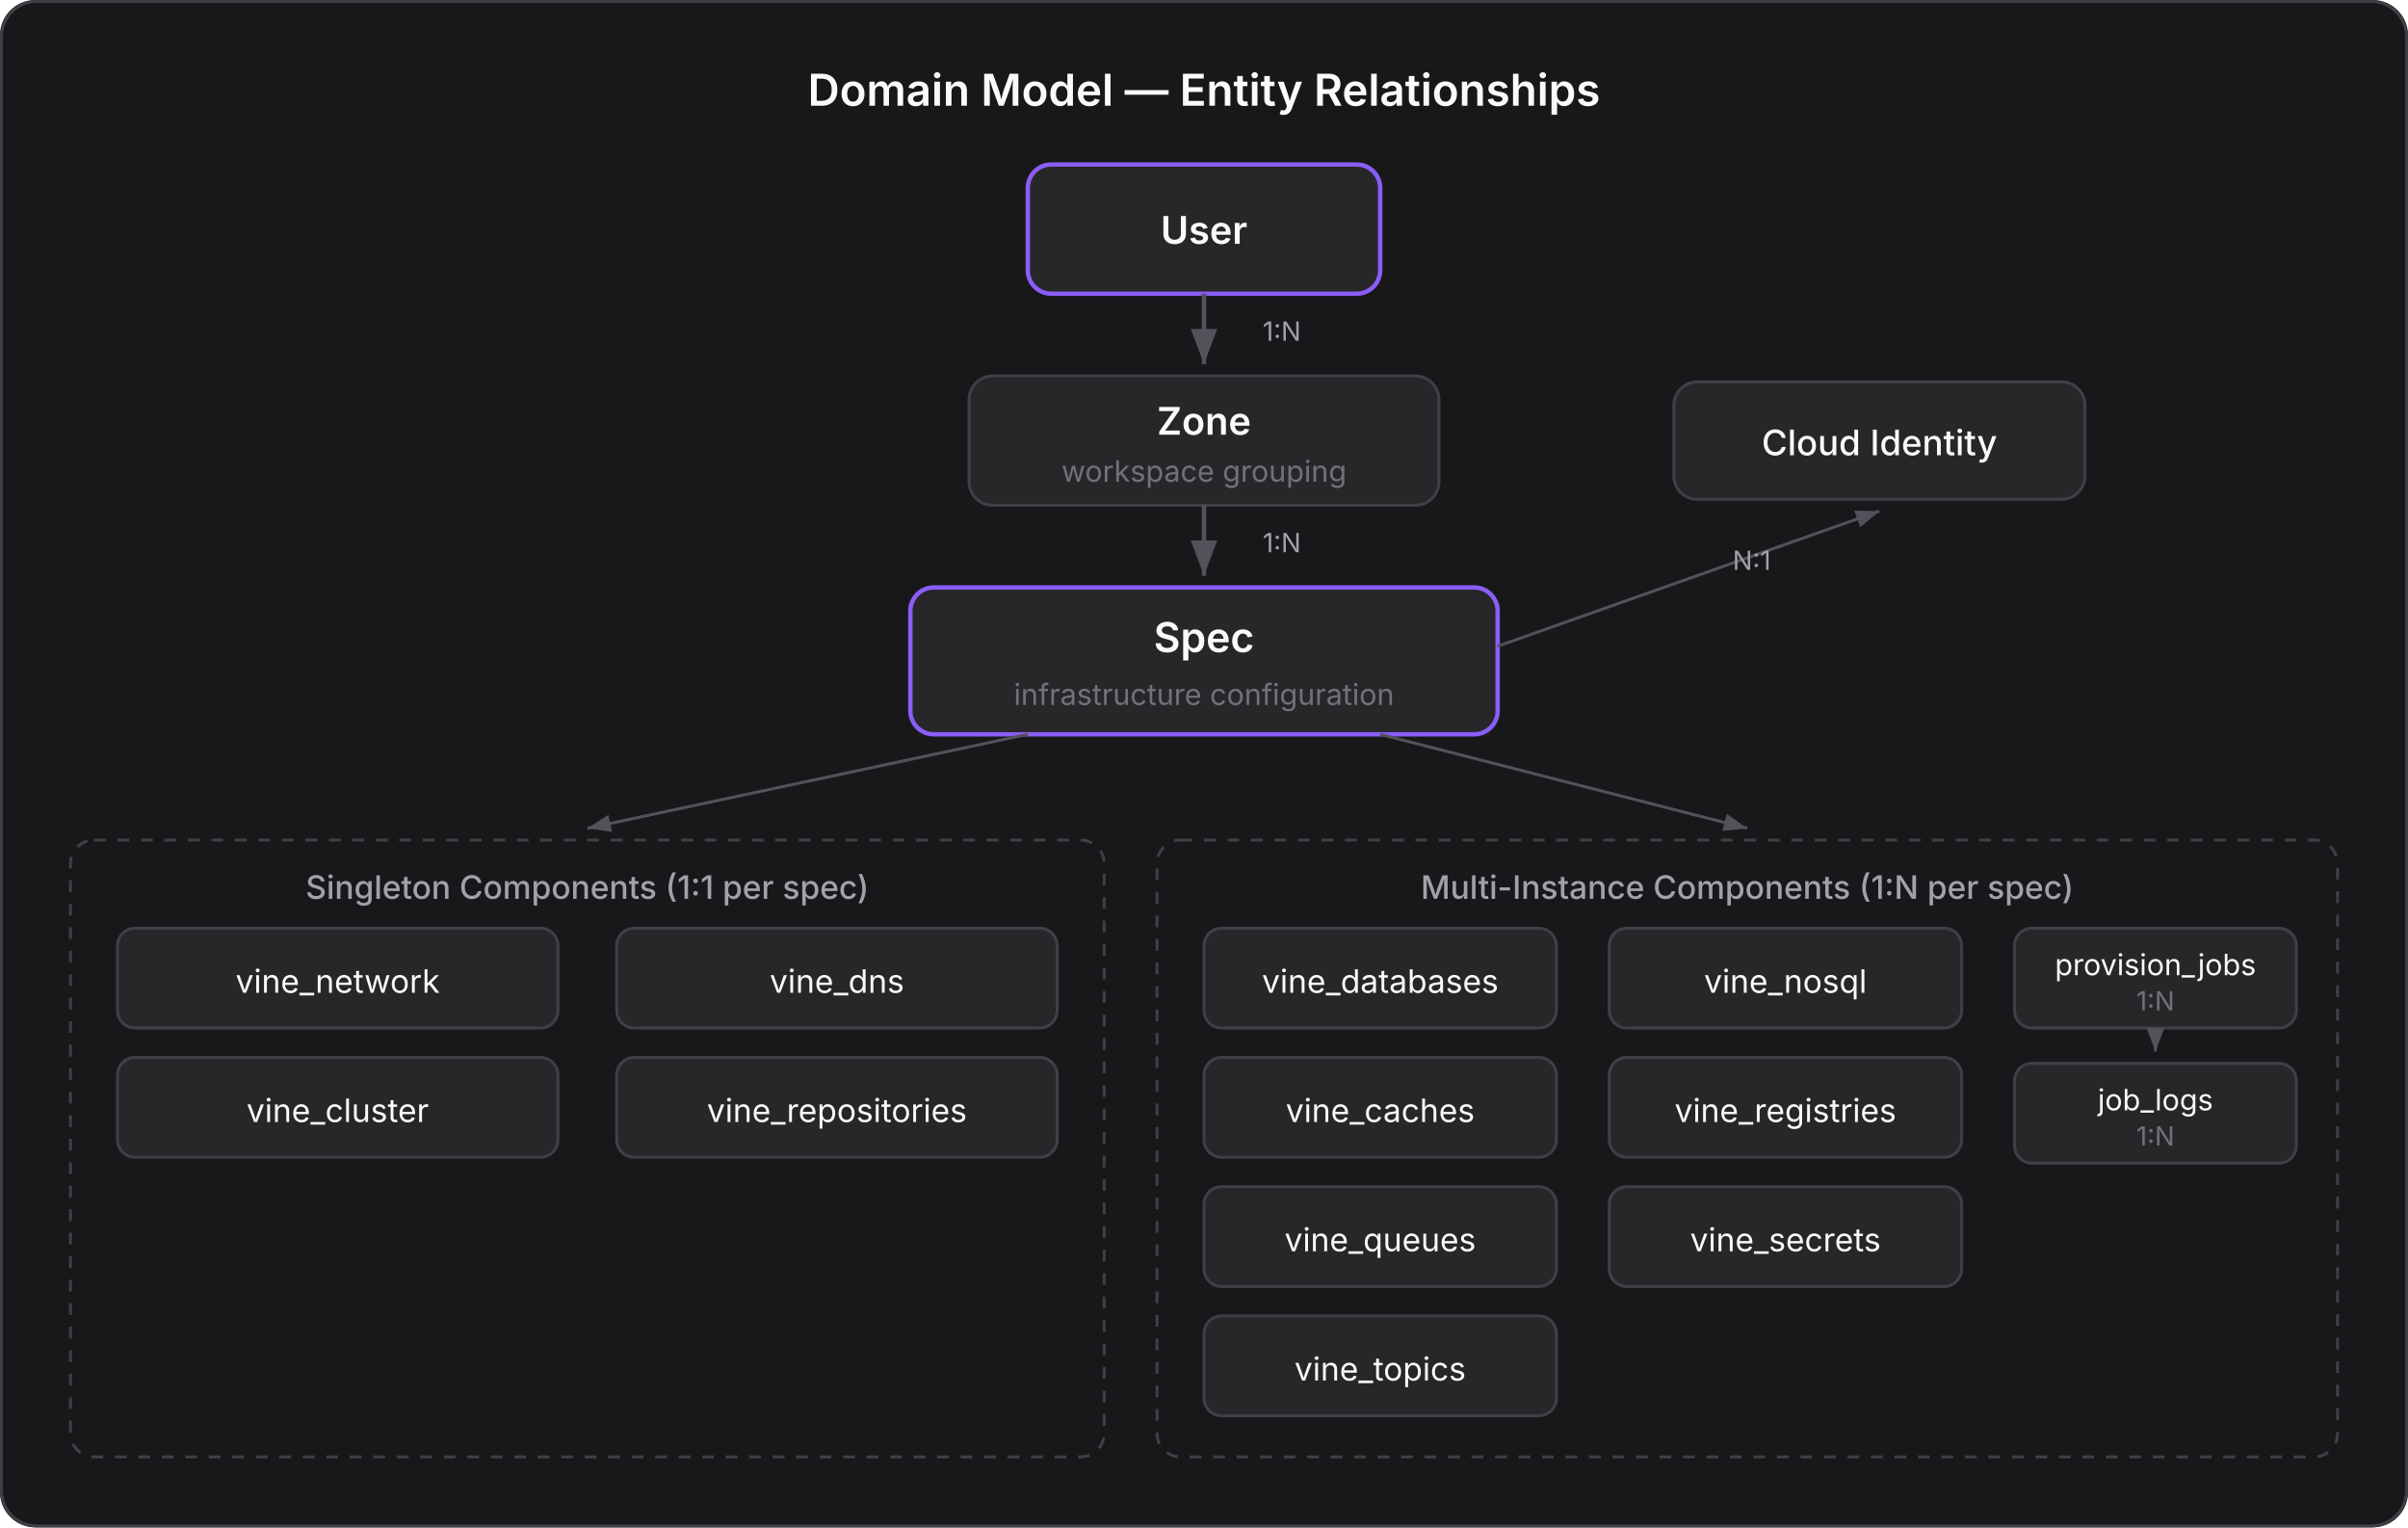
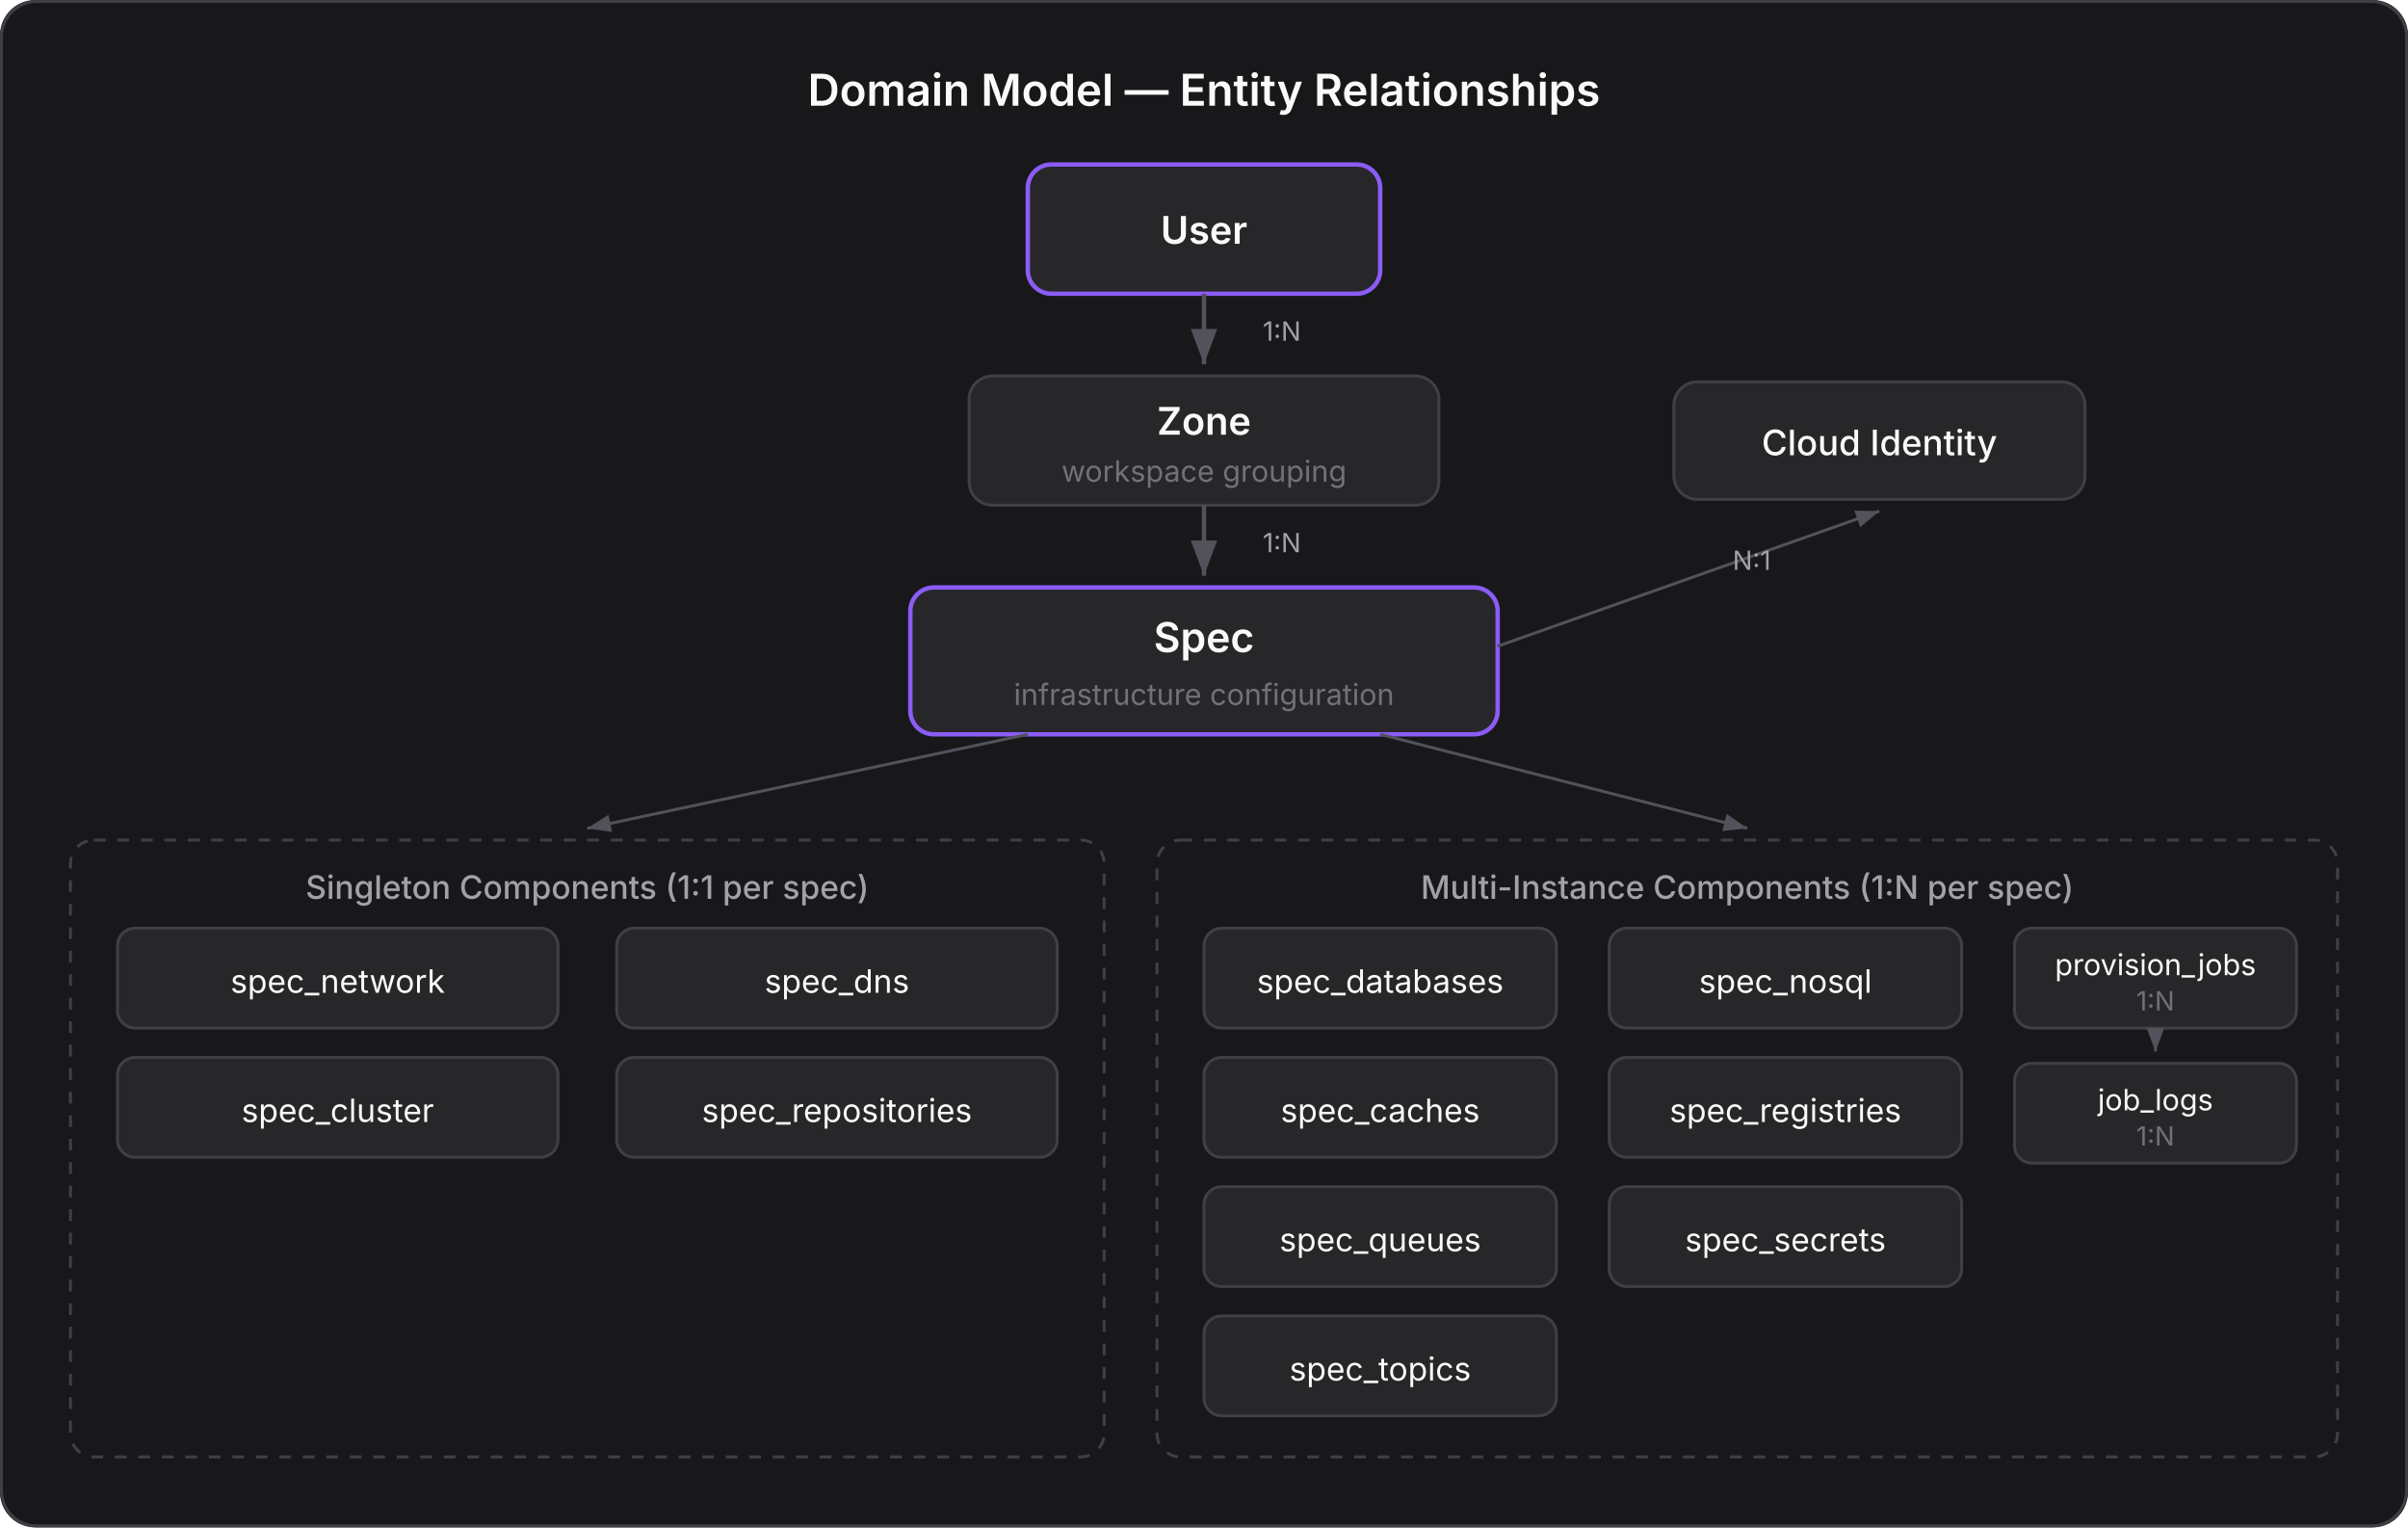
<svg xmlns="http://www.w3.org/2000/svg" viewBox="0 0 820 520" width="100%" fill="none">
  <defs>
    <marker id="arrow" markerWidth="8" markerHeight="6" refX="8" refY="3" orient="auto">
      <path d="M0,0 L8,3 L0,6" fill="#52525B" />
    </marker>
  </defs>
  <rect width="820" height="520" rx="12" fill="#18181B" />
  <rect x="0.5" y="0.5" width="819" height="519" rx="12" fill="none" stroke="#3F3F46" />
  <text x="410" y="36" text-anchor="middle" font-family="Inter, system-ui, sans-serif" font-size="15" font-weight="600" fill="#FAFAFA">Domain Model — Entity Relationships</text>
  <rect x="350" y="56" width="120" height="44" rx="8" fill="#27272A" stroke="#8B5CF6" stroke-width="1.5" />
  <text x="410" y="83" text-anchor="middle" font-family="Inter, system-ui, sans-serif" font-size="13" font-weight="600" fill="#FAFAFA">User</text>
  <line x1="410" y1="100" x2="410" y2="124" stroke="#52525B" stroke-width="1.5" marker-end="url(#arrow)" />
  <text x="430" y="116" font-family="Inter, system-ui, sans-serif" font-size="9" fill="#A1A1AA">1:N</text>
  <rect x="330" y="128" width="160" height="44" rx="8" fill="#27272A" stroke="#3F3F46" />
  <text x="410" y="148" text-anchor="middle" font-family="Inter, system-ui, sans-serif" font-size="13" font-weight="600" fill="#FAFAFA">Zone</text>
  <text x="410" y="164" text-anchor="middle" font-family="Inter, system-ui, sans-serif" font-size="10" fill="#71717A">workspace grouping</text>
  <line x1="410" y1="172" x2="410" y2="196" stroke="#52525B" stroke-width="1.5" marker-end="url(#arrow)" />
  <text x="430" y="188" font-family="Inter, system-ui, sans-serif" font-size="9" fill="#A1A1AA">1:N</text>
  <rect x="310" y="200" width="200" height="50" rx="8" fill="#27272A" stroke="#8B5CF6" stroke-width="1.5" />
  <text x="410" y="222" text-anchor="middle" font-family="Inter, system-ui, sans-serif" font-size="14" font-weight="600" fill="#FAFAFA">Spec</text>
  <text x="410" y="240" text-anchor="middle" font-family="Inter, system-ui, sans-serif" font-size="10" fill="#71717A">infrastructure configuration</text>
  <rect x="570" y="130" width="140" height="40" rx="8" fill="#27272A" stroke="#3F3F46" />
  <text x="640" y="155" text-anchor="middle" font-family="Inter, system-ui, sans-serif" font-size="12" font-weight="500" fill="#FAFAFA">Cloud Identity</text>
  <path d="M510,220 L640,174" stroke="#52525B" stroke-width="1" fill="none" marker-end="url(#arrow)" />
  <text x="590" y="194" font-family="Inter, system-ui, sans-serif" font-size="9" fill="#A1A1AA">N:1</text>
  <rect x="24" y="286" width="352" height="210" rx="8" fill="none" stroke="#3F3F46" stroke-dasharray="4 4" />
  <text x="200" y="306" text-anchor="middle" font-family="Inter, system-ui, sans-serif" font-size="11" font-weight="500" fill="#A1A1AA">Singleton Components (1:1 per spec)</text>
  <rect x="40" y="316" width="150" height="34" rx="6" fill="#27272A" stroke="#3F3F46" />
-   <text x="115" y="338" text-anchor="middle" font-family="Inter, system-ui, sans-serif" font-size="11" fill="#FAFAFA">vine_network</text>
+   <text x="115" y="338" text-anchor="middle" font-family="Inter, system-ui, sans-serif" font-size="11" fill="#FAFAFA">spec_network</text>
  <rect x="40" y="360" width="150" height="34" rx="6" fill="#27272A" stroke="#3F3F46" />
-   <text x="115" y="382" text-anchor="middle" font-family="Inter, system-ui, sans-serif" font-size="11" fill="#FAFAFA">vine_cluster</text>
+   <text x="115" y="382" text-anchor="middle" font-family="Inter, system-ui, sans-serif" font-size="11" fill="#FAFAFA">spec_cluster</text>
  <rect x="210" y="316" width="150" height="34" rx="6" fill="#27272A" stroke="#3F3F46" />
-   <text x="285" y="338" text-anchor="middle" font-family="Inter, system-ui, sans-serif" font-size="11" fill="#FAFAFA">vine_dns</text>
+   <text x="285" y="338" text-anchor="middle" font-family="Inter, system-ui, sans-serif" font-size="11" fill="#FAFAFA">spec_dns</text>
  <rect x="210" y="360" width="150" height="34" rx="6" fill="#27272A" stroke="#3F3F46" />
-   <text x="285" y="382" text-anchor="middle" font-family="Inter, system-ui, sans-serif" font-size="11" fill="#FAFAFA">vine_repositories</text>
+   <text x="285" y="382" text-anchor="middle" font-family="Inter, system-ui, sans-serif" font-size="11" fill="#FAFAFA">spec_repositories</text>
  <path d="M350,250 L200,282" stroke="#52525B" stroke-width="1" fill="none" marker-end="url(#arrow)" />
  <rect x="394" y="286" width="402" height="210" rx="8" fill="none" stroke="#3F3F46" stroke-dasharray="4 4" />
  <text x="595" y="306" text-anchor="middle" font-family="Inter, system-ui, sans-serif" font-size="11" font-weight="500" fill="#A1A1AA">Multi-Instance Components (1:N per spec)</text>
  <rect x="410" y="316" width="120" height="34" rx="6" fill="#27272A" stroke="#3F3F46" />
-   <text x="470" y="338" text-anchor="middle" font-family="Inter, system-ui, sans-serif" font-size="11" fill="#FAFAFA">vine_databases</text>
+   <text x="470" y="338" text-anchor="middle" font-family="Inter, system-ui, sans-serif" font-size="11" fill="#FAFAFA">spec_databases</text>
  <rect x="410" y="360" width="120" height="34" rx="6" fill="#27272A" stroke="#3F3F46" />
-   <text x="470" y="382" text-anchor="middle" font-family="Inter, system-ui, sans-serif" font-size="11" fill="#FAFAFA">vine_caches</text>
+   <text x="470" y="382" text-anchor="middle" font-family="Inter, system-ui, sans-serif" font-size="11" fill="#FAFAFA">spec_caches</text>
  <rect x="410" y="404" width="120" height="34" rx="6" fill="#27272A" stroke="#3F3F46" />
-   <text x="470" y="426" text-anchor="middle" font-family="Inter, system-ui, sans-serif" font-size="11" fill="#FAFAFA">vine_queues</text>
+   <text x="470" y="426" text-anchor="middle" font-family="Inter, system-ui, sans-serif" font-size="11" fill="#FAFAFA">spec_queues</text>
  <rect x="410" y="448" width="120" height="34" rx="6" fill="#27272A" stroke="#3F3F46" />
-   <text x="470" y="470" text-anchor="middle" font-family="Inter, system-ui, sans-serif" font-size="11" fill="#FAFAFA">vine_topics</text>
+   <text x="470" y="470" text-anchor="middle" font-family="Inter, system-ui, sans-serif" font-size="11" fill="#FAFAFA">spec_topics</text>
  <rect x="548" y="316" width="120" height="34" rx="6" fill="#27272A" stroke="#3F3F46" />
-   <text x="608" y="338" text-anchor="middle" font-family="Inter, system-ui, sans-serif" font-size="11" fill="#FAFAFA">vine_nosql</text>
+   <text x="608" y="338" text-anchor="middle" font-family="Inter, system-ui, sans-serif" font-size="11" fill="#FAFAFA">spec_nosql</text>
  <rect x="548" y="360" width="120" height="34" rx="6" fill="#27272A" stroke="#3F3F46" />
-   <text x="608" y="382" text-anchor="middle" font-family="Inter, system-ui, sans-serif" font-size="11" fill="#FAFAFA">vine_registries</text>
+   <text x="608" y="382" text-anchor="middle" font-family="Inter, system-ui, sans-serif" font-size="11" fill="#FAFAFA">spec_registries</text>
  <rect x="548" y="404" width="120" height="34" rx="6" fill="#27272A" stroke="#3F3F46" />
-   <text x="608" y="426" text-anchor="middle" font-family="Inter, system-ui, sans-serif" font-size="11" fill="#FAFAFA">vine_secrets</text>
+   <text x="608" y="426" text-anchor="middle" font-family="Inter, system-ui, sans-serif" font-size="11" fill="#FAFAFA">spec_secrets</text>
  <rect x="686" y="316" width="96" height="34" rx="6" fill="#27272A" stroke="#3F3F46" />
  <text x="734" y="332" text-anchor="middle" font-family="Inter, system-ui, sans-serif" font-size="10" fill="#FAFAFA">provision_jobs</text>
  <text x="734" y="344" text-anchor="middle" font-family="Inter, system-ui, sans-serif" font-size="9" fill="#71717A">1:N</text>
  <rect x="686" y="362" width="96" height="34" rx="6" fill="#27272A" stroke="#3F3F46" />
  <text x="734" y="378" text-anchor="middle" font-family="Inter, system-ui, sans-serif" font-size="10" fill="#FAFAFA">job_logs</text>
  <text x="734" y="390" text-anchor="middle" font-family="Inter, system-ui, sans-serif" font-size="9" fill="#71717A">1:N</text>
  <line x1="734" y1="350" x2="734" y2="358" stroke="#52525B" stroke-width="1" marker-end="url(#arrow)" />
  <path d="M470,250 L595,282" stroke="#52525B" stroke-width="1" fill="none" marker-end="url(#arrow)" />
</svg>
